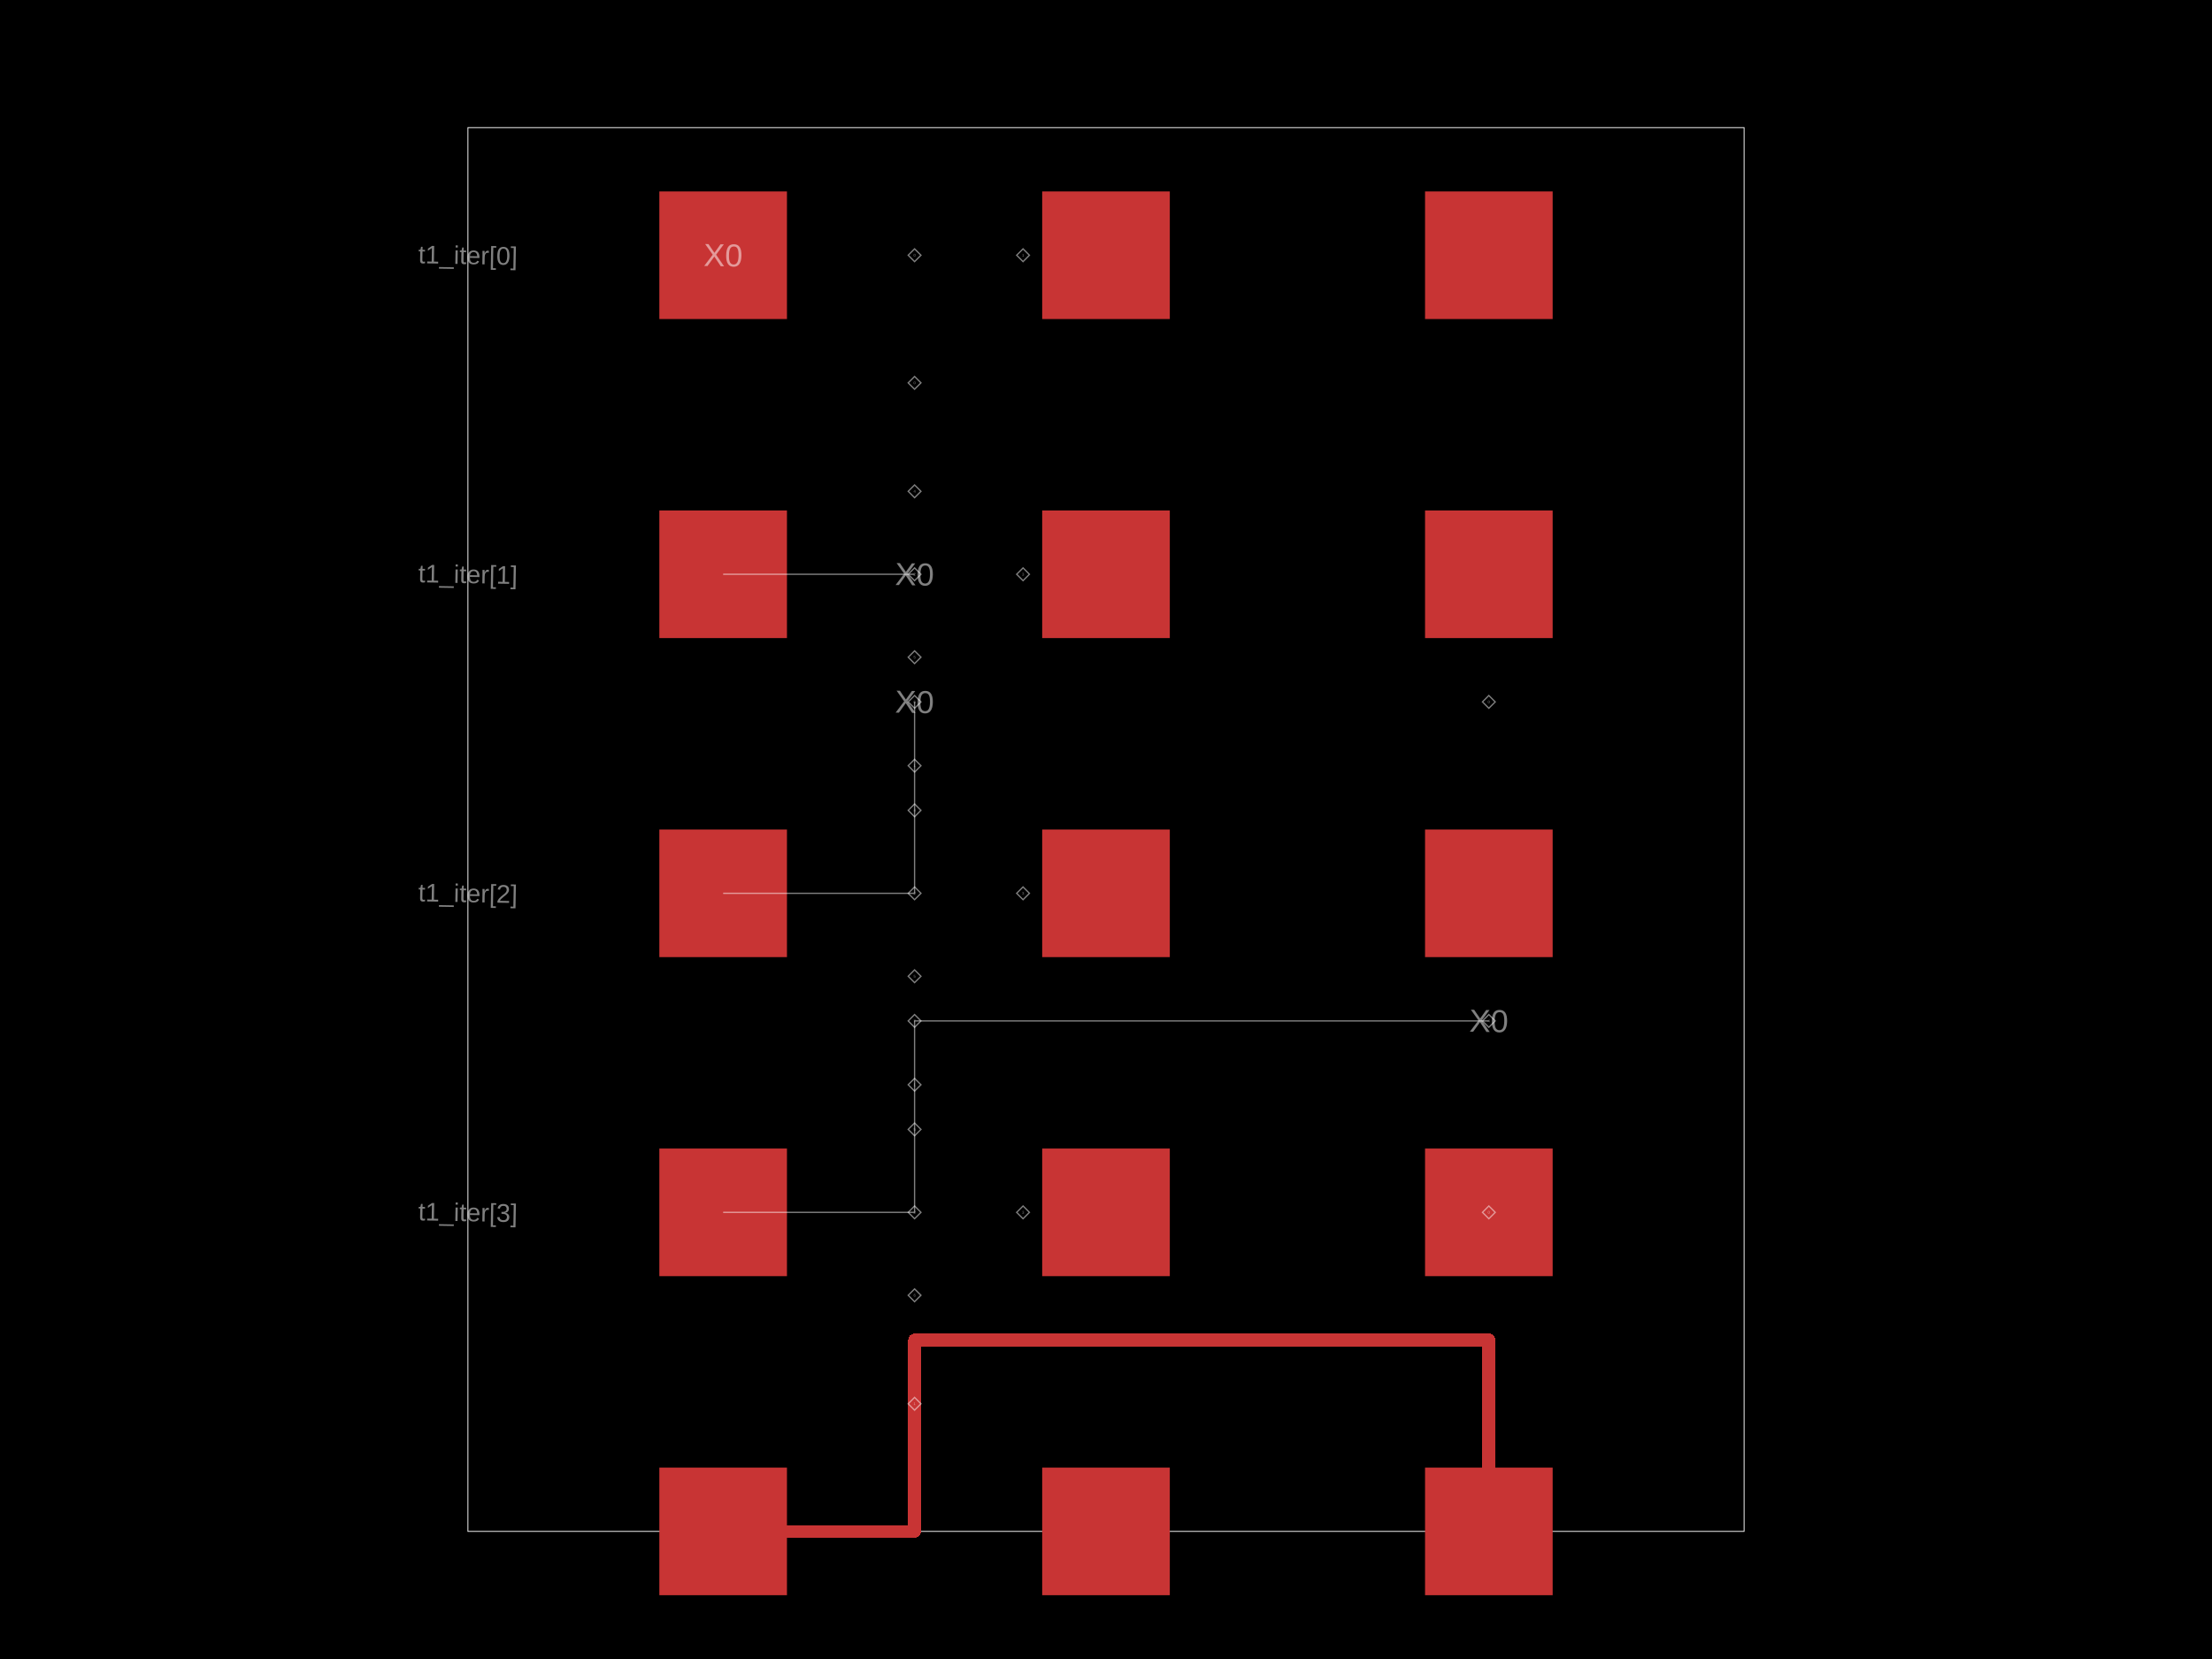
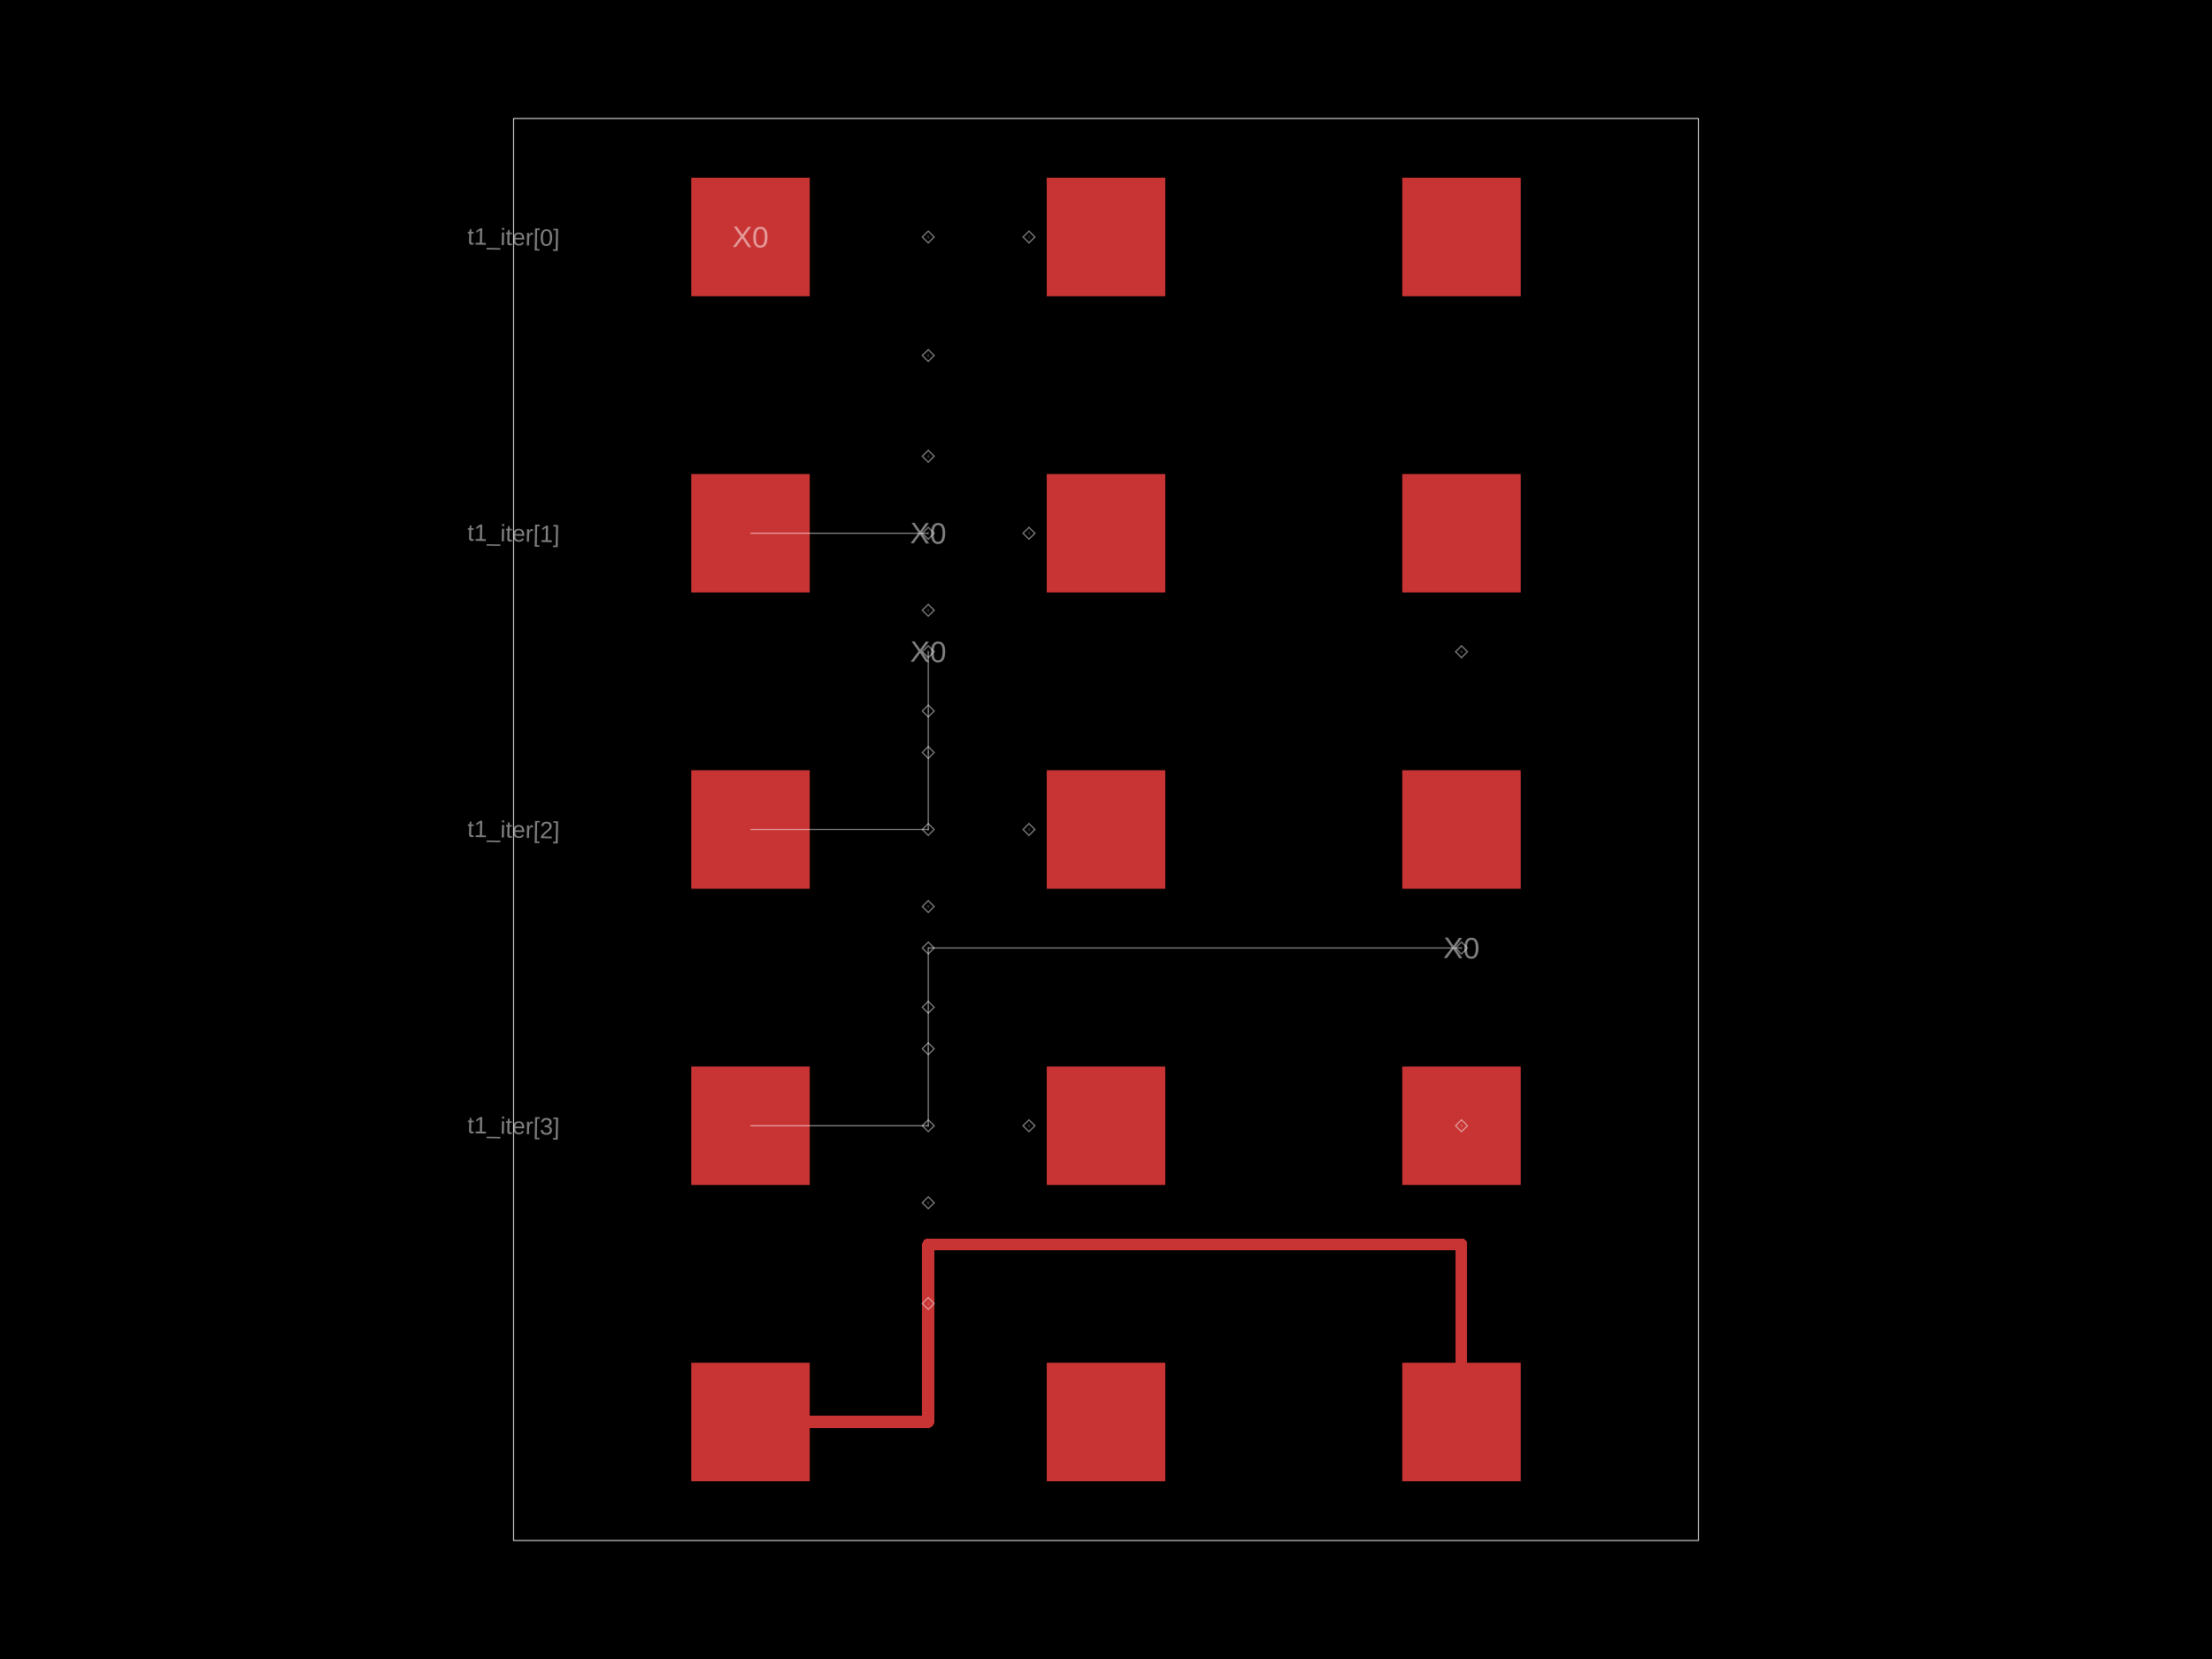
<svg xmlns="http://www.w3.org/2000/svg" width="800" height="600">
  <style>
              .pcb-board { fill: #000; }
              .pcb-trace { fill: none; }
              .pcb-hole-outer { fill: rgb(200, 52, 52); }
              .pcb-hole-inner { fill: rgb(255, 38, 226); }
              .pcb-pad { }
              .pcb-boundary { fill: none; stroke: #fff; stroke-width: 0.3; }
              .pcb-silkscreen { fill: none; }
              .pcb-silkscreen-top { stroke: #f2eda1; }
              .pcb-silkscreen-bottom { stroke: #f2eda1; }
              .pcb-silkscreen-text { fill: #f2eda1; }
            </style>
  <rect class="pcb-board" x="0" y="0" width="800" height="600" />
-   <rect class="pcb-boundary" x="169.231" y="46.154" width="461.538" height="507.692" />
-   <g transform="translate(261.5385, 92.30769) rotate(0) scale(1, -1)">
+   <rect class="pcb-boundary" x="185.714" y="42.857" width="428.571" height="514.286" />
+   <g transform="translate(271.4286, 85.71429) rotate(0) scale(1, -1)">
    <rect class="pcb-component" x="0" y="0" width="0" height="0" />
    <rect class="pcb-component-outline" x="0" y="0" width="0" height="0" />
  </g>
-   <g transform="translate(538.4615, 92.30769) rotate(0) scale(1, -1)">
+   <g transform="translate(528.5714, 85.71429) rotate(0) scale(1, -1)">
    <rect class="pcb-component" x="0" y="0" width="0" height="0" />
    <rect class="pcb-component-outline" x="0" y="0" width="0" height="0" />
  </g>
-   <g transform="translate(400, 92.30769) rotate(0) scale(1, -1)">
+   <g transform="translate(400, 85.71429) rotate(0) scale(1, -1)">
    <rect class="pcb-component" x="0" y="0" width="0" height="0" />
    <rect class="pcb-component-outline" x="0" y="0" width="0" height="0" />
  </g>
-   <g transform="translate(261.5385, 207.6923) rotate(0) scale(1, -1)">
+   <g transform="translate(271.4286, 192.8571) rotate(0) scale(1, -1)">
    <rect class="pcb-component" x="0" y="0" width="0" height="0" />
    <rect class="pcb-component-outline" x="0" y="0" width="0" height="0" />
  </g>
-   <g transform="translate(538.4615, 207.6923) rotate(0) scale(1, -1)">
+   <g transform="translate(528.5714, 192.8571) rotate(0) scale(1, -1)">
    <rect class="pcb-component" x="0" y="0" width="0" height="0" />
    <rect class="pcb-component-outline" x="0" y="0" width="0" height="0" />
  </g>
-   <g transform="translate(400, 207.6923) rotate(0) scale(1, -1)">
+   <g transform="translate(400, 192.8571) rotate(0) scale(1, -1)">
    <rect class="pcb-component" x="0" y="0" width="0" height="0" />
    <rect class="pcb-component-outline" x="0" y="0" width="0" height="0" />
  </g>
-   <g transform="translate(261.5385, 323.0769) rotate(0) scale(1, -1)">
+   <g transform="translate(271.4286, 300) rotate(0) scale(1, -1)">
    <rect class="pcb-component" x="0" y="0" width="0" height="0" />
    <rect class="pcb-component-outline" x="0" y="0" width="0" height="0" />
  </g>
-   <g transform="translate(538.4615, 323.0769) rotate(0) scale(1, -1)">
+   <g transform="translate(528.5714, 300) rotate(0) scale(1, -1)">
    <rect class="pcb-component" x="0" y="0" width="0" height="0" />
    <rect class="pcb-component-outline" x="0" y="0" width="0" height="0" />
  </g>
-   <g transform="translate(400, 323.0769) rotate(0) scale(1, -1)">
+   <g transform="translate(400, 300) rotate(0) scale(1, -1)">
    <rect class="pcb-component" x="0" y="0" width="0" height="0" />
    <rect class="pcb-component-outline" x="0" y="0" width="0" height="0" />
  </g>
-   <g transform="translate(261.5385, 438.4615) rotate(0) scale(1, -1)">
+   <g transform="translate(271.4286, 407.1429) rotate(0) scale(1, -1)">
    <rect class="pcb-component" x="0" y="0" width="0" height="0" />
    <rect class="pcb-component-outline" x="0" y="0" width="0" height="0" />
  </g>
-   <g transform="translate(538.4615, 438.4615) rotate(0) scale(1, -1)">
+   <g transform="translate(528.5714, 407.1429) rotate(0) scale(1, -1)">
    <rect class="pcb-component" x="0" y="0" width="0" height="0" />
    <rect class="pcb-component-outline" x="0" y="0" width="0" height="0" />
  </g>
-   <g transform="translate(400, 438.4615) rotate(0) scale(1, -1)">
+   <g transform="translate(400, 407.1429) rotate(0) scale(1, -1)">
    <rect class="pcb-component" x="0" y="0" width="0" height="0" />
    <rect class="pcb-component-outline" x="0" y="0" width="0" height="0" />
  </g>
-   <g transform="translate(261.5385, 553.8462) rotate(0) scale(1, -1)">
+   <g transform="translate(271.4286, 514.2857) rotate(0) scale(1, -1)">
    <rect class="pcb-component" x="0" y="0" width="0" height="0" />
    <rect class="pcb-component-outline" x="0" y="0" width="0" height="0" />
  </g>
-   <g transform="translate(538.4615, 553.8462) rotate(0) scale(1, -1)">
+   <g transform="translate(528.5714, 514.2857) rotate(0) scale(1, -1)">
    <rect class="pcb-component" x="0" y="0" width="0" height="0" />
    <rect class="pcb-component-outline" x="0" y="0" width="0" height="0" />
  </g>
-   <g transform="translate(400, 553.8462) rotate(0) scale(1, -1)">
+   <g transform="translate(400, 514.2857) rotate(0) scale(1, -1)">
    <rect class="pcb-component" x="0" y="0" width="0" height="0" />
    <rect class="pcb-component-outline" x="0" y="0" width="0" height="0" />
  </g>
-   <rect class="pcb-pad" fill="rgb(200, 52, 52)" x="238.462" y="69.231" width="46.154" height="46.154" />
-   <rect class="pcb-pad" fill="rgb(200, 52, 52)" x="515.385" y="69.231" width="46.154" height="46.154" />
-   <rect class="pcb-pad" fill="rgb(200, 52, 52)" x="376.923" y="69.231" width="46.154" height="46.154" />
-   <rect class="pcb-pad" fill="rgb(200, 52, 52)" x="238.462" y="184.615" width="46.154" height="46.154" />
-   <rect class="pcb-pad" fill="rgb(200, 52, 52)" x="515.385" y="184.615" width="46.154" height="46.154" />
-   <rect class="pcb-pad" fill="rgb(200, 52, 52)" x="376.923" y="184.615" width="46.154" height="46.154" />
-   <rect class="pcb-pad" fill="rgb(200, 52, 52)" x="238.462" y="300" width="46.154" height="46.154" />
-   <rect class="pcb-pad" fill="rgb(200, 52, 52)" x="515.385" y="300" width="46.154" height="46.154" />
-   <rect class="pcb-pad" fill="rgb(200, 52, 52)" x="376.923" y="300" width="46.154" height="46.154" />
-   <rect class="pcb-pad" fill="rgb(200, 52, 52)" x="238.462" y="415.385" width="46.154" height="46.154" />
-   <rect class="pcb-pad" fill="rgb(200, 52, 52)" x="515.385" y="415.385" width="46.154" height="46.154" />
-   <rect class="pcb-pad" fill="rgb(200, 52, 52)" x="376.923" y="415.385" width="46.154" height="46.154" />
-   <rect class="pcb-pad" fill="rgb(200, 52, 52)" x="238.462" y="530.769" width="46.154" height="46.154" />
-   <rect class="pcb-pad" fill="rgb(200, 52, 52)" x="515.385" y="530.769" width="46.154" height="46.154" />
-   <rect class="pcb-pad" fill="rgb(200, 52, 52)" x="376.923" y="530.769" width="46.154" height="46.154" />
-   <path class="pcb-trace" stroke="rgb(200, 52, 52)" d="M 261.538 553.846 L 330.769 553.846" stroke-width="4.615" stroke-linecap="round" stroke-linejoin="round" shape-rendering="crispEdges" />
-   <path class="pcb-trace" stroke="rgb(200, 52, 52)" d="M 330.769 553.846 L 330.769 484.615" stroke-width="4.615" stroke-linecap="round" stroke-linejoin="round" shape-rendering="crispEdges" />
-   <path class="pcb-trace" stroke="rgb(200, 52, 52)" d="M 330.769 484.615 L 538.462 484.615" stroke-width="4.615" stroke-linecap="round" stroke-linejoin="round" shape-rendering="crispEdges" />
-   <path class="pcb-trace" stroke="rgb(200, 52, 52)" d="M 538.462 484.615 L 538.462 553.846" stroke-width="4.615" stroke-linecap="round" stroke-linejoin="round" shape-rendering="crispEdges" />
-   <path class="pcb-fabrication-note-path" stroke="rgba(255,255,255,0.5)" fill="none" d="M 330.769 90 L 333.077 92.308 L 330.769 94.615 L 328.462 92.308 Z" stroke-width="0.462" data-pcb-component-id="" data-pcb-fabrication-note-path-id="note_path_-1.5_0" />
-   <path class="pcb-fabrication-note-path" stroke="rgba(255,255,255,0.5)" fill="none" d="M 370 90 L 372.308 92.308 L 370 94.615 L 367.692 92.308 Z" stroke-width="0.462" data-pcb-component-id="" data-pcb-fabrication-note-path-id="note_path_-0.6499999999999999_0" />
-   <path class="pcb-fabrication-note-path" stroke="rgba(255,255,255,0.5)" fill="none" d="M 330.769 136.154 L 333.077 138.462 L 330.769 140.769 L 328.462 138.462 Z" stroke-width="0.462" data-pcb-component-id="" data-pcb-fabrication-note-path-id="note_path_-1.5_1.5" />
-   <path class="pcb-fabrication-note-path" stroke="rgba(255,255,255,0.5)" fill="none" d="M 330.769 274.615 L 333.077 276.923 L 330.769 279.231 L 328.462 276.923 Z" stroke-width="0.462" data-pcb-component-id="" data-pcb-fabrication-note-path-id="note_path_-1.5_-1.5" />
-   <path class="pcb-fabrication-note-path" stroke="rgba(255,255,255,0.5)" fill="none" d="M 330.769 205.385 L 333.077 207.692 L 330.769 210 L 328.462 207.692 Z" stroke-width="0.462" data-pcb-component-id="" data-pcb-fabrication-note-path-id="note_path_-1.5_0" />
-   <path class="pcb-fabrication-note-path" stroke="rgba(255,255,255,0.5)" fill="none" d="M 370 205.385 L 372.308 207.692 L 370 210 L 367.692 207.692 Z" stroke-width="0.462" data-pcb-component-id="" data-pcb-fabrication-note-path-id="note_path_-0.6499999999999999_0" />
-   <path class="pcb-fabrication-note-path" stroke="rgba(255,255,255,0.5)" fill="none" d="M 330.769 175.385 L 333.077 177.692 L 330.769 180 L 328.462 177.692 Z" stroke-width="0.462" data-pcb-component-id="" data-pcb-fabrication-note-path-id="note_path_-1.5_0.65" />
-   <path class="pcb-fabrication-note-path" stroke="rgba(255,255,255,0.5)" fill="none" d="M 330.769 235.385 L 333.077 237.692 L 330.769 240 L 328.462 237.692 Z" stroke-width="0.462" data-pcb-component-id="" data-pcb-fabrication-note-path-id="note_path_-1.5_-0.65" />
-   <path class="pcb-fabrication-note-path" stroke="rgba(255,255,255,0.5)" fill="none" d="M 261.538 207.692 L 330.769 207.692" stroke-width="0.462" data-pcb-component-id="" data-pcb-fabrication-note-path-id="note_path_-1.5_0" />
-   <path class="pcb-fabrication-note-path" stroke="rgba(255,255,255,0.5)" fill="none" d="M 538.462 251.538 L 540.769 253.846 L 538.462 256.154 L 536.154 253.846 Z" stroke-width="0.462" data-pcb-component-id="" data-pcb-fabrication-note-path-id="note_path_3_1.5" />
-   <path class="pcb-fabrication-note-path" stroke="rgba(255,255,255,0.5)" fill="none" d="M 330.769 390 L 333.077 392.308 L 330.769 394.615 L 328.462 392.308 Z" stroke-width="0.462" data-pcb-component-id="" data-pcb-fabrication-note-path-id="note_path_-1.5_-1.5" />
-   <path class="pcb-fabrication-note-path" stroke="rgba(255,255,255,0.5)" fill="none" d="M 330.769 320.769 L 333.077 323.077 L 330.769 325.385 L 328.462 323.077 Z" stroke-width="0.462" data-pcb-component-id="" data-pcb-fabrication-note-path-id="note_path_-1.5_0" />
-   <path class="pcb-fabrication-note-path" stroke="rgba(255,255,255,0.5)" fill="none" d="M 370 320.769 L 372.308 323.077 L 370 325.385 L 367.692 323.077 Z" stroke-width="0.462" data-pcb-component-id="" data-pcb-fabrication-note-path-id="note_path_-0.6499999999999999_0" />
-   <path class="pcb-fabrication-note-path" stroke="rgba(255,255,255,0.5)" fill="none" d="M 330.769 290.769 L 333.077 293.077 L 330.769 295.385 L 328.462 293.077 Z" stroke-width="0.462" data-pcb-component-id="" data-pcb-fabrication-note-path-id="note_path_-1.5_0.65" />
-   <path class="pcb-fabrication-note-path" stroke="rgba(255,255,255,0.5)" fill="none" d="M 330.769 350.769 L 333.077 353.077 L 330.769 355.385 L 328.462 353.077 Z" stroke-width="0.462" data-pcb-component-id="" data-pcb-fabrication-note-path-id="note_path_-1.5_-0.65" />
-   <path class="pcb-fabrication-note-path" stroke="rgba(255,255,255,0.5)" fill="none" d="M 330.769 251.538 L 333.077 253.846 L 330.769 256.154 L 328.462 253.846 Z" stroke-width="0.462" data-pcb-component-id="" data-pcb-fabrication-note-path-id="note_path_-1.5_1.5" />
-   <path class="pcb-fabrication-note-path" stroke="rgba(255,255,255,0.5)" fill="none" d="M 261.538 323.077 L 330.769 323.077 L 330.769 253.846" stroke-width="0.462" data-pcb-component-id="" data-pcb-fabrication-note-path-id="note_path_-1.5_1.5" />
-   <path class="pcb-fabrication-note-path" stroke="rgba(255,255,255,0.5)" fill="none" d="M 538.462 436.154 L 540.769 438.462 L 538.462 440.769 L 536.154 438.462 Z" stroke-width="0.462" data-pcb-component-id="" data-pcb-fabrication-note-path-id="note_path_3_0" />
-   <path class="pcb-fabrication-note-path" stroke="rgba(255,255,255,0.5)" fill="none" d="M 330.769 505.385 L 333.077 507.692 L 330.769 510 L 328.462 507.692 Z" stroke-width="0.462" data-pcb-component-id="" data-pcb-fabrication-note-path-id="note_path_-1.5_-1.5" />
-   <path class="pcb-fabrication-note-path" stroke="rgba(255,255,255,0.5)" fill="none" d="M 330.769 436.154 L 333.077 438.462 L 330.769 440.769 L 328.462 438.462 Z" stroke-width="0.462" data-pcb-component-id="" data-pcb-fabrication-note-path-id="note_path_-1.5_0" />
-   <path class="pcb-fabrication-note-path" stroke="rgba(255,255,255,0.5)" fill="none" d="M 370 436.154 L 372.308 438.462 L 370 440.769 L 367.692 438.462 Z" stroke-width="0.462" data-pcb-component-id="" data-pcb-fabrication-note-path-id="note_path_-0.6499999999999999_0" />
-   <path class="pcb-fabrication-note-path" stroke="rgba(255,255,255,0.5)" fill="none" d="M 538.462 366.923 L 540.769 369.231 L 538.462 371.538 L 536.154 369.231 Z" stroke-width="0.462" data-pcb-component-id="" data-pcb-fabrication-note-path-id="note_path_3_1.5" />
-   <path class="pcb-fabrication-note-path" stroke="rgba(255,255,255,0.5)" fill="none" d="M 330.769 406.154 L 333.077 408.462 L 330.769 410.769 L 328.462 408.462 Z" stroke-width="0.462" data-pcb-component-id="" data-pcb-fabrication-note-path-id="note_path_-1.5_0.65" />
-   <path class="pcb-fabrication-note-path" stroke="rgba(255,255,255,0.5)" fill="none" d="M 330.769 466.154 L 333.077 468.462 L 330.769 470.769 L 328.462 468.462 Z" stroke-width="0.462" data-pcb-component-id="" data-pcb-fabrication-note-path-id="note_path_-1.5_-0.65" />
-   <path class="pcb-fabrication-note-path" stroke="rgba(255,255,255,0.5)" fill="none" d="M 330.769 366.923 L 333.077 369.231 L 330.769 371.538 L 328.462 369.231 Z" stroke-width="0.462" data-pcb-component-id="" data-pcb-fabrication-note-path-id="note_path_-1.5_1.5" />
-   <path class="pcb-fabrication-note-path" stroke="rgba(255,255,255,0.5)" fill="none" d="M 261.538 438.462 L 330.769 438.462 L 330.769 369.231 L 538.462 369.231" stroke-width="0.462" data-pcb-component-id="" data-pcb-fabrication-note-path-id="note_path_3_1.5" />
-   <text x="0" y="0" font-family="Arial, sans-serif" font-size="11.538" text-anchor="middle" dominant-baseline="central" transform="matrix(0.9998477,0.01745241,-0.01745241,0.9998477,261.5385,92.30769)" class="pcb-fabrication-note-text" fill="rgba(255,255,255,0.5)">X0</text>
-   <text x="0" y="0" font-family="Arial, sans-serif" font-size="1.385" text-anchor="middle" dominant-baseline="central" transform="matrix(0.9998477,0.01745241,-0.01745241,0.9998477,330.7692,92.30769)" class="pcb-fabrication-note-text" fill="rgba(255,255,255,0.5)">0</text>
-   <text x="0" y="0" font-family="Arial, sans-serif" font-size="1.385" text-anchor="middle" dominant-baseline="central" transform="matrix(0.9998477,0.01745241,-0.01745241,0.9998477,370,92.30769)" class="pcb-fabrication-note-text" fill="rgba(255,255,255,0.5)">1</text>
-   <text x="0" y="0" font-family="Arial, sans-serif" font-size="9.231" text-anchor="middle" dominant-baseline="central" transform="matrix(0.9998477,0.01745241,-0.01745241,0.9998477,169.2308,92.30769)" class="pcb-fabrication-note-text" fill="rgba(255,255,255,0.5)">t1_iter[0]</text>
-   <text x="0" y="0" font-family="Arial, sans-serif" font-size="11.538" text-anchor="middle" dominant-baseline="central" transform="matrix(0.9998477,0.01745241,-0.01745241,0.9998477,330.7692,207.6923)" class="pcb-fabrication-note-text" fill="rgba(255,255,255,0.5)">X0</text>
-   <text x="0" y="0" font-family="Arial, sans-serif" font-size="1.385" text-anchor="middle" dominant-baseline="central" transform="matrix(0.9998477,0.01745241,-0.01745241,0.9998477,330.7692,138.4615)" class="pcb-fabrication-note-text" fill="rgba(255,255,255,0.5)">0</text>
-   <text x="0" y="0" font-family="Arial, sans-serif" font-size="1.385" text-anchor="middle" dominant-baseline="central" transform="matrix(0.9998477,0.01745241,-0.01745241,0.9998477,330.7692,276.9231)" class="pcb-fabrication-note-text" fill="rgba(255,255,255,0.5)">1</text>
-   <text x="0" y="0" font-family="Arial, sans-serif" font-size="1.385" text-anchor="middle" dominant-baseline="central" transform="matrix(0.9998477,0.01745241,-0.01745241,0.9998477,330.7692,207.6923)" class="pcb-fabrication-note-text" fill="rgba(255,255,255,0.5)">2</text>
-   <text x="0" y="0" font-family="Arial, sans-serif" font-size="1.385" text-anchor="middle" dominant-baseline="central" transform="matrix(0.9998477,0.01745241,-0.01745241,0.9998477,370,207.6923)" class="pcb-fabrication-note-text" fill="rgba(255,255,255,0.5)">3</text>
-   <text x="0" y="0" font-family="Arial, sans-serif" font-size="1.385" text-anchor="middle" dominant-baseline="central" transform="matrix(0.9998477,0.01745241,-0.01745241,0.9998477,330.7692,177.6923)" class="pcb-fabrication-note-text" fill="rgba(255,255,255,0.5)">4</text>
-   <text x="0" y="0" font-family="Arial, sans-serif" font-size="1.385" text-anchor="middle" dominant-baseline="central" transform="matrix(0.9998477,0.01745241,-0.01745241,0.9998477,330.7692,237.6923)" class="pcb-fabrication-note-text" fill="rgba(255,255,255,0.5)">5</text>
-   <text x="0" y="0" font-family="Arial, sans-serif" font-size="9.231" text-anchor="middle" dominant-baseline="central" transform="matrix(0.9998477,0.01745241,-0.01745241,0.9998477,169.2308,207.6923)" class="pcb-fabrication-note-text" fill="rgba(255,255,255,0.5)">t1_iter[1]</text>
-   <text x="0" y="0" font-family="Arial, sans-serif" font-size="11.538" text-anchor="middle" dominant-baseline="central" transform="matrix(0.9998477,0.01745241,-0.01745241,0.9998477,330.7692,253.8462)" class="pcb-fabrication-note-text" fill="rgba(255,255,255,0.5)">X0</text>
-   <text x="0" y="0" font-family="Arial, sans-serif" font-size="1.385" text-anchor="middle" dominant-baseline="central" transform="matrix(0.9998477,0.01745241,-0.01745241,0.9998477,538.4615,253.8462)" class="pcb-fabrication-note-text" fill="rgba(255,255,255,0.5)">0</text>
-   <text x="0" y="0" font-family="Arial, sans-serif" font-size="1.385" text-anchor="middle" dominant-baseline="central" transform="matrix(0.9998477,0.01745241,-0.01745241,0.9998477,330.7692,392.3077)" class="pcb-fabrication-note-text" fill="rgba(255,255,255,0.5)">1</text>
-   <text x="0" y="0" font-family="Arial, sans-serif" font-size="1.385" text-anchor="middle" dominant-baseline="central" transform="matrix(0.9998477,0.01745241,-0.01745241,0.9998477,330.7692,323.0769)" class="pcb-fabrication-note-text" fill="rgba(255,255,255,0.5)">2</text>
-   <text x="0" y="0" font-family="Arial, sans-serif" font-size="1.385" text-anchor="middle" dominant-baseline="central" transform="matrix(0.9998477,0.01745241,-0.01745241,0.9998477,370,323.0769)" class="pcb-fabrication-note-text" fill="rgba(255,255,255,0.5)">3</text>
-   <text x="0" y="0" font-family="Arial, sans-serif" font-size="1.385" text-anchor="middle" dominant-baseline="central" transform="matrix(0.9998477,0.01745241,-0.01745241,0.9998477,330.7692,293.0769)" class="pcb-fabrication-note-text" fill="rgba(255,255,255,0.5)">4</text>
-   <text x="0" y="0" font-family="Arial, sans-serif" font-size="1.385" text-anchor="middle" dominant-baseline="central" transform="matrix(0.9998477,0.01745241,-0.01745241,0.9998477,330.7692,353.0769)" class="pcb-fabrication-note-text" fill="rgba(255,255,255,0.5)">5</text>
-   <text x="0" y="0" font-family="Arial, sans-serif" font-size="1.385" text-anchor="middle" dominant-baseline="central" transform="matrix(0.9998477,0.01745241,-0.01745241,0.9998477,330.7692,253.8462)" class="pcb-fabrication-note-text" fill="rgba(255,255,255,0.5)">6</text>
-   <text x="0" y="0" font-family="Arial, sans-serif" font-size="9.231" text-anchor="middle" dominant-baseline="central" transform="matrix(0.9998477,0.01745241,-0.01745241,0.9998477,169.2308,323.0769)" class="pcb-fabrication-note-text" fill="rgba(255,255,255,0.5)">t1_iter[2]</text>
-   <text x="0" y="0" font-family="Arial, sans-serif" font-size="11.538" text-anchor="middle" dominant-baseline="central" transform="matrix(0.9998477,0.01745241,-0.01745241,0.9998477,538.4615,369.2308)" class="pcb-fabrication-note-text" fill="rgba(255,255,255,0.5)">X0</text>
-   <text x="0" y="0" font-family="Arial, sans-serif" font-size="1.385" text-anchor="middle" dominant-baseline="central" transform="matrix(0.9998477,0.01745241,-0.01745241,0.9998477,538.4615,438.4615)" class="pcb-fabrication-note-text" fill="rgba(255,255,255,0.5)">0</text>
-   <text x="0" y="0" font-family="Arial, sans-serif" font-size="1.385" text-anchor="middle" dominant-baseline="central" transform="matrix(0.9998477,0.01745241,-0.01745241,0.9998477,330.7692,507.6923)" class="pcb-fabrication-note-text" fill="rgba(255,255,255,0.5)">1</text>
-   <text x="0" y="0" font-family="Arial, sans-serif" font-size="1.385" text-anchor="middle" dominant-baseline="central" transform="matrix(0.9998477,0.01745241,-0.01745241,0.9998477,330.7692,438.4615)" class="pcb-fabrication-note-text" fill="rgba(255,255,255,0.5)">2</text>
-   <text x="0" y="0" font-family="Arial, sans-serif" font-size="1.385" text-anchor="middle" dominant-baseline="central" transform="matrix(0.9998477,0.01745241,-0.01745241,0.9998477,370,438.4615)" class="pcb-fabrication-note-text" fill="rgba(255,255,255,0.5)">3</text>
-   <text x="0" y="0" font-family="Arial, sans-serif" font-size="1.385" text-anchor="middle" dominant-baseline="central" transform="matrix(0.9998477,0.01745241,-0.01745241,0.9998477,538.4615,369.2308)" class="pcb-fabrication-note-text" fill="rgba(255,255,255,0.5)">4</text>
-   <text x="0" y="0" font-family="Arial, sans-serif" font-size="1.385" text-anchor="middle" dominant-baseline="central" transform="matrix(0.9998477,0.01745241,-0.01745241,0.9998477,330.7692,408.4615)" class="pcb-fabrication-note-text" fill="rgba(255,255,255,0.5)">5</text>
-   <text x="0" y="0" font-family="Arial, sans-serif" font-size="1.385" text-anchor="middle" dominant-baseline="central" transform="matrix(0.9998477,0.01745241,-0.01745241,0.9998477,330.7692,468.4615)" class="pcb-fabrication-note-text" fill="rgba(255,255,255,0.5)">6</text>
-   <text x="0" y="0" font-family="Arial, sans-serif" font-size="1.385" text-anchor="middle" dominant-baseline="central" transform="matrix(0.9998477,0.01745241,-0.01745241,0.9998477,330.7692,369.2308)" class="pcb-fabrication-note-text" fill="rgba(255,255,255,0.5)">7</text>
-   <text x="0" y="0" font-family="Arial, sans-serif" font-size="9.231" text-anchor="middle" dominant-baseline="central" transform="matrix(0.9998477,0.01745241,-0.01745241,0.9998477,169.2308,438.4615)" class="pcb-fabrication-note-text" fill="rgba(255,255,255,0.5)">t1_iter[3]</text>
+   <rect class="pcb-pad" fill="rgb(200, 52, 52)" x="250" y="64.286" width="42.857" height="42.857" />
+   <rect class="pcb-pad" fill="rgb(200, 52, 52)" x="507.143" y="64.286" width="42.857" height="42.857" />
+   <rect class="pcb-pad" fill="rgb(200, 52, 52)" x="378.571" y="64.286" width="42.857" height="42.857" />
+   <rect class="pcb-pad" fill="rgb(200, 52, 52)" x="250" y="171.429" width="42.857" height="42.857" />
+   <rect class="pcb-pad" fill="rgb(200, 52, 52)" x="507.143" y="171.429" width="42.857" height="42.857" />
+   <rect class="pcb-pad" fill="rgb(200, 52, 52)" x="378.571" y="171.429" width="42.857" height="42.857" />
+   <rect class="pcb-pad" fill="rgb(200, 52, 52)" x="250" y="278.571" width="42.857" height="42.857" />
+   <rect class="pcb-pad" fill="rgb(200, 52, 52)" x="507.143" y="278.571" width="42.857" height="42.857" />
+   <rect class="pcb-pad" fill="rgb(200, 52, 52)" x="378.571" y="278.571" width="42.857" height="42.857" />
+   <rect class="pcb-pad" fill="rgb(200, 52, 52)" x="250" y="385.714" width="42.857" height="42.857" />
+   <rect class="pcb-pad" fill="rgb(200, 52, 52)" x="507.143" y="385.714" width="42.857" height="42.857" />
+   <rect class="pcb-pad" fill="rgb(200, 52, 52)" x="378.571" y="385.714" width="42.857" height="42.857" />
+   <rect class="pcb-pad" fill="rgb(200, 52, 52)" x="250" y="492.857" width="42.857" height="42.857" />
+   <rect class="pcb-pad" fill="rgb(200, 52, 52)" x="507.143" y="492.857" width="42.857" height="42.857" />
+   <rect class="pcb-pad" fill="rgb(200, 52, 52)" x="378.571" y="492.857" width="42.857" height="42.857" />
+   <path class="pcb-trace" stroke="rgb(200, 52, 52)" d="M 271.429 514.286 L 335.714 514.286" stroke-width="4.286" stroke-linecap="round" stroke-linejoin="round" shape-rendering="crispEdges" />
+   <path class="pcb-trace" stroke="rgb(200, 52, 52)" d="M 335.714 514.286 L 335.714 450" stroke-width="4.286" stroke-linecap="round" stroke-linejoin="round" shape-rendering="crispEdges" />
+   <path class="pcb-trace" stroke="rgb(200, 52, 52)" d="M 335.714 450 L 528.571 450" stroke-width="4.286" stroke-linecap="round" stroke-linejoin="round" shape-rendering="crispEdges" />
+   <path class="pcb-trace" stroke="rgb(200, 52, 52)" d="M 528.571 450 L 528.571 514.286" stroke-width="4.286" stroke-linecap="round" stroke-linejoin="round" shape-rendering="crispEdges" />
+   <path class="pcb-fabrication-note-path" stroke="rgba(255,255,255,0.5)" fill="none" d="M 335.714 83.571 L 337.857 85.714 L 335.714 87.857 L 333.571 85.714 Z" stroke-width="0.429" data-pcb-component-id="" data-pcb-fabrication-note-path-id="note_path_-1.5_0" />
+   <path class="pcb-fabrication-note-path" stroke="rgba(255,255,255,0.5)" fill="none" d="M 372.143 83.571 L 374.286 85.714 L 372.143 87.857 L 370 85.714 Z" stroke-width="0.429" data-pcb-component-id="" data-pcb-fabrication-note-path-id="note_path_-0.6499999999999999_0" />
+   <path class="pcb-fabrication-note-path" stroke="rgba(255,255,255,0.5)" fill="none" d="M 335.714 126.429 L 337.857 128.571 L 335.714 130.714 L 333.571 128.571 Z" stroke-width="0.429" data-pcb-component-id="" data-pcb-fabrication-note-path-id="note_path_-1.5_1.5" />
+   <path class="pcb-fabrication-note-path" stroke="rgba(255,255,255,0.5)" fill="none" d="M 335.714 255 L 337.857 257.143 L 335.714 259.286 L 333.571 257.143 Z" stroke-width="0.429" data-pcb-component-id="" data-pcb-fabrication-note-path-id="note_path_-1.5_-1.5" />
+   <path class="pcb-fabrication-note-path" stroke="rgba(255,255,255,0.5)" fill="none" d="M 335.714 190.714 L 337.857 192.857 L 335.714 195 L 333.571 192.857 Z" stroke-width="0.429" data-pcb-component-id="" data-pcb-fabrication-note-path-id="note_path_-1.5_0" />
+   <path class="pcb-fabrication-note-path" stroke="rgba(255,255,255,0.5)" fill="none" d="M 372.143 190.714 L 374.286 192.857 L 372.143 195 L 370 192.857 Z" stroke-width="0.429" data-pcb-component-id="" data-pcb-fabrication-note-path-id="note_path_-0.6499999999999999_0" />
+   <path class="pcb-fabrication-note-path" stroke="rgba(255,255,255,0.5)" fill="none" d="M 335.714 162.857 L 337.857 165 L 335.714 167.143 L 333.571 165 Z" stroke-width="0.429" data-pcb-component-id="" data-pcb-fabrication-note-path-id="note_path_-1.5_0.65" />
+   <path class="pcb-fabrication-note-path" stroke="rgba(255,255,255,0.5)" fill="none" d="M 335.714 218.571 L 337.857 220.714 L 335.714 222.857 L 333.571 220.714 Z" stroke-width="0.429" data-pcb-component-id="" data-pcb-fabrication-note-path-id="note_path_-1.5_-0.65" />
+   <path class="pcb-fabrication-note-path" stroke="rgba(255,255,255,0.5)" fill="none" d="M 271.429 192.857 L 335.714 192.857" stroke-width="0.429" data-pcb-component-id="" data-pcb-fabrication-note-path-id="note_path_-1.5_0" />
+   <path class="pcb-fabrication-note-path" stroke="rgba(255,255,255,0.5)" fill="none" d="M 528.571 233.571 L 530.714 235.714 L 528.571 237.857 L 526.429 235.714 Z" stroke-width="0.429" data-pcb-component-id="" data-pcb-fabrication-note-path-id="note_path_3_1.5" />
+   <path class="pcb-fabrication-note-path" stroke="rgba(255,255,255,0.5)" fill="none" d="M 335.714 362.143 L 337.857 364.286 L 335.714 366.429 L 333.571 364.286 Z" stroke-width="0.429" data-pcb-component-id="" data-pcb-fabrication-note-path-id="note_path_-1.5_-1.5" />
+   <path class="pcb-fabrication-note-path" stroke="rgba(255,255,255,0.5)" fill="none" d="M 335.714 297.857 L 337.857 300 L 335.714 302.143 L 333.571 300 Z" stroke-width="0.429" data-pcb-component-id="" data-pcb-fabrication-note-path-id="note_path_-1.5_0" />
+   <path class="pcb-fabrication-note-path" stroke="rgba(255,255,255,0.5)" fill="none" d="M 372.143 297.857 L 374.286 300 L 372.143 302.143 L 370 300 Z" stroke-width="0.429" data-pcb-component-id="" data-pcb-fabrication-note-path-id="note_path_-0.6499999999999999_0" />
+   <path class="pcb-fabrication-note-path" stroke="rgba(255,255,255,0.5)" fill="none" d="M 335.714 270 L 337.857 272.143 L 335.714 274.286 L 333.571 272.143 Z" stroke-width="0.429" data-pcb-component-id="" data-pcb-fabrication-note-path-id="note_path_-1.5_0.65" />
+   <path class="pcb-fabrication-note-path" stroke="rgba(255,255,255,0.5)" fill="none" d="M 335.714 325.714 L 337.857 327.857 L 335.714 330 L 333.571 327.857 Z" stroke-width="0.429" data-pcb-component-id="" data-pcb-fabrication-note-path-id="note_path_-1.5_-0.65" />
+   <path class="pcb-fabrication-note-path" stroke="rgba(255,255,255,0.5)" fill="none" d="M 335.714 233.571 L 337.857 235.714 L 335.714 237.857 L 333.571 235.714 Z" stroke-width="0.429" data-pcb-component-id="" data-pcb-fabrication-note-path-id="note_path_-1.5_1.5" />
+   <path class="pcb-fabrication-note-path" stroke="rgba(255,255,255,0.5)" fill="none" d="M 271.429 300 L 335.714 300 L 335.714 235.714" stroke-width="0.429" data-pcb-component-id="" data-pcb-fabrication-note-path-id="note_path_-1.5_1.5" />
+   <path class="pcb-fabrication-note-path" stroke="rgba(255,255,255,0.5)" fill="none" d="M 528.571 405 L 530.714 407.143 L 528.571 409.286 L 526.429 407.143 Z" stroke-width="0.429" data-pcb-component-id="" data-pcb-fabrication-note-path-id="note_path_3_0" />
+   <path class="pcb-fabrication-note-path" stroke="rgba(255,255,255,0.5)" fill="none" d="M 335.714 469.286 L 337.857 471.429 L 335.714 473.571 L 333.571 471.429 Z" stroke-width="0.429" data-pcb-component-id="" data-pcb-fabrication-note-path-id="note_path_-1.5_-1.5" />
+   <path class="pcb-fabrication-note-path" stroke="rgba(255,255,255,0.5)" fill="none" d="M 335.714 405 L 337.857 407.143 L 335.714 409.286 L 333.571 407.143 Z" stroke-width="0.429" data-pcb-component-id="" data-pcb-fabrication-note-path-id="note_path_-1.5_0" />
+   <path class="pcb-fabrication-note-path" stroke="rgba(255,255,255,0.5)" fill="none" d="M 372.143 405 L 374.286 407.143 L 372.143 409.286 L 370 407.143 Z" stroke-width="0.429" data-pcb-component-id="" data-pcb-fabrication-note-path-id="note_path_-0.6499999999999999_0" />
+   <path class="pcb-fabrication-note-path" stroke="rgba(255,255,255,0.5)" fill="none" d="M 528.571 340.714 L 530.714 342.857 L 528.571 345 L 526.429 342.857 Z" stroke-width="0.429" data-pcb-component-id="" data-pcb-fabrication-note-path-id="note_path_3_1.5" />
+   <path class="pcb-fabrication-note-path" stroke="rgba(255,255,255,0.5)" fill="none" d="M 335.714 377.143 L 337.857 379.286 L 335.714 381.429 L 333.571 379.286 Z" stroke-width="0.429" data-pcb-component-id="" data-pcb-fabrication-note-path-id="note_path_-1.5_0.65" />
+   <path class="pcb-fabrication-note-path" stroke="rgba(255,255,255,0.5)" fill="none" d="M 335.714 432.857 L 337.857 435 L 335.714 437.143 L 333.571 435 Z" stroke-width="0.429" data-pcb-component-id="" data-pcb-fabrication-note-path-id="note_path_-1.5_-0.65" />
+   <path class="pcb-fabrication-note-path" stroke="rgba(255,255,255,0.5)" fill="none" d="M 335.714 340.714 L 337.857 342.857 L 335.714 345 L 333.571 342.857 Z" stroke-width="0.429" data-pcb-component-id="" data-pcb-fabrication-note-path-id="note_path_-1.5_1.5" />
+   <path class="pcb-fabrication-note-path" stroke="rgba(255,255,255,0.5)" fill="none" d="M 271.429 407.143 L 335.714 407.143 L 335.714 342.857 L 528.571 342.857" stroke-width="0.429" data-pcb-component-id="" data-pcb-fabrication-note-path-id="note_path_3_1.5" />
+   <text x="0" y="0" font-family="Arial, sans-serif" font-size="10.714" text-anchor="middle" dominant-baseline="central" transform="matrix(0.9998477,0.01745241,-0.01745241,0.9998477,271.4286,85.71429)" class="pcb-fabrication-note-text" fill="rgba(255,255,255,0.5)">X0</text>
+   <text x="0" y="0" font-family="Arial, sans-serif" font-size="1.286" text-anchor="middle" dominant-baseline="central" transform="matrix(0.9998477,0.01745241,-0.01745241,0.9998477,335.7143,85.71429)" class="pcb-fabrication-note-text" fill="rgba(255,255,255,0.5)">0</text>
+   <text x="0" y="0" font-family="Arial, sans-serif" font-size="1.286" text-anchor="middle" dominant-baseline="central" transform="matrix(0.9998477,0.01745241,-0.01745241,0.9998477,372.1429,85.71429)" class="pcb-fabrication-note-text" fill="rgba(255,255,255,0.5)">1</text>
+   <text x="0" y="0" font-family="Arial, sans-serif" font-size="8.571" text-anchor="middle" dominant-baseline="central" transform="matrix(0.9998477,0.01745241,-0.01745241,0.9998477,185.7143,85.71429)" class="pcb-fabrication-note-text" fill="rgba(255,255,255,0.5)">t1_iter[0]</text>
+   <text x="0" y="0" font-family="Arial, sans-serif" font-size="10.714" text-anchor="middle" dominant-baseline="central" transform="matrix(0.9998477,0.01745241,-0.01745241,0.9998477,335.7143,192.8571)" class="pcb-fabrication-note-text" fill="rgba(255,255,255,0.5)">X0</text>
+   <text x="0" y="0" font-family="Arial, sans-serif" font-size="1.286" text-anchor="middle" dominant-baseline="central" transform="matrix(0.9998477,0.01745241,-0.01745241,0.9998477,335.7143,128.5714)" class="pcb-fabrication-note-text" fill="rgba(255,255,255,0.5)">0</text>
+   <text x="0" y="0" font-family="Arial, sans-serif" font-size="1.286" text-anchor="middle" dominant-baseline="central" transform="matrix(0.9998477,0.01745241,-0.01745241,0.9998477,335.7143,257.1429)" class="pcb-fabrication-note-text" fill="rgba(255,255,255,0.5)">1</text>
+   <text x="0" y="0" font-family="Arial, sans-serif" font-size="1.286" text-anchor="middle" dominant-baseline="central" transform="matrix(0.9998477,0.01745241,-0.01745241,0.9998477,335.7143,192.8571)" class="pcb-fabrication-note-text" fill="rgba(255,255,255,0.5)">2</text>
+   <text x="0" y="0" font-family="Arial, sans-serif" font-size="1.286" text-anchor="middle" dominant-baseline="central" transform="matrix(0.9998477,0.01745241,-0.01745241,0.9998477,372.1429,192.8571)" class="pcb-fabrication-note-text" fill="rgba(255,255,255,0.5)">3</text>
+   <text x="0" y="0" font-family="Arial, sans-serif" font-size="1.286" text-anchor="middle" dominant-baseline="central" transform="matrix(0.9998477,0.01745241,-0.01745241,0.9998477,335.7143,165)" class="pcb-fabrication-note-text" fill="rgba(255,255,255,0.5)">4</text>
+   <text x="0" y="0" font-family="Arial, sans-serif" font-size="1.286" text-anchor="middle" dominant-baseline="central" transform="matrix(0.9998477,0.01745241,-0.01745241,0.9998477,335.7143,220.7143)" class="pcb-fabrication-note-text" fill="rgba(255,255,255,0.5)">5</text>
+   <text x="0" y="0" font-family="Arial, sans-serif" font-size="8.571" text-anchor="middle" dominant-baseline="central" transform="matrix(0.9998477,0.01745241,-0.01745241,0.9998477,185.7143,192.8571)" class="pcb-fabrication-note-text" fill="rgba(255,255,255,0.5)">t1_iter[1]</text>
+   <text x="0" y="0" font-family="Arial, sans-serif" font-size="10.714" text-anchor="middle" dominant-baseline="central" transform="matrix(0.9998477,0.01745241,-0.01745241,0.9998477,335.7143,235.7143)" class="pcb-fabrication-note-text" fill="rgba(255,255,255,0.5)">X0</text>
+   <text x="0" y="0" font-family="Arial, sans-serif" font-size="1.286" text-anchor="middle" dominant-baseline="central" transform="matrix(0.9998477,0.01745241,-0.01745241,0.9998477,528.5714,235.7143)" class="pcb-fabrication-note-text" fill="rgba(255,255,255,0.5)">0</text>
+   <text x="0" y="0" font-family="Arial, sans-serif" font-size="1.286" text-anchor="middle" dominant-baseline="central" transform="matrix(0.9998477,0.01745241,-0.01745241,0.9998477,335.7143,364.2857)" class="pcb-fabrication-note-text" fill="rgba(255,255,255,0.5)">1</text>
+   <text x="0" y="0" font-family="Arial, sans-serif" font-size="1.286" text-anchor="middle" dominant-baseline="central" transform="matrix(0.9998477,0.01745241,-0.01745241,0.9998477,335.7143,300)" class="pcb-fabrication-note-text" fill="rgba(255,255,255,0.5)">2</text>
+   <text x="0" y="0" font-family="Arial, sans-serif" font-size="1.286" text-anchor="middle" dominant-baseline="central" transform="matrix(0.9998477,0.01745241,-0.01745241,0.9998477,372.1429,300)" class="pcb-fabrication-note-text" fill="rgba(255,255,255,0.5)">3</text>
+   <text x="0" y="0" font-family="Arial, sans-serif" font-size="1.286" text-anchor="middle" dominant-baseline="central" transform="matrix(0.9998477,0.01745241,-0.01745241,0.9998477,335.7143,272.1429)" class="pcb-fabrication-note-text" fill="rgba(255,255,255,0.5)">4</text>
+   <text x="0" y="0" font-family="Arial, sans-serif" font-size="1.286" text-anchor="middle" dominant-baseline="central" transform="matrix(0.9998477,0.01745241,-0.01745241,0.9998477,335.7143,327.8571)" class="pcb-fabrication-note-text" fill="rgba(255,255,255,0.5)">5</text>
+   <text x="0" y="0" font-family="Arial, sans-serif" font-size="1.286" text-anchor="middle" dominant-baseline="central" transform="matrix(0.9998477,0.01745241,-0.01745241,0.9998477,335.7143,235.7143)" class="pcb-fabrication-note-text" fill="rgba(255,255,255,0.5)">6</text>
+   <text x="0" y="0" font-family="Arial, sans-serif" font-size="8.571" text-anchor="middle" dominant-baseline="central" transform="matrix(0.9998477,0.01745241,-0.01745241,0.9998477,185.7143,300)" class="pcb-fabrication-note-text" fill="rgba(255,255,255,0.5)">t1_iter[2]</text>
+   <text x="0" y="0" font-family="Arial, sans-serif" font-size="10.714" text-anchor="middle" dominant-baseline="central" transform="matrix(0.9998477,0.01745241,-0.01745241,0.9998477,528.5714,342.8571)" class="pcb-fabrication-note-text" fill="rgba(255,255,255,0.5)">X0</text>
+   <text x="0" y="0" font-family="Arial, sans-serif" font-size="1.286" text-anchor="middle" dominant-baseline="central" transform="matrix(0.9998477,0.01745241,-0.01745241,0.9998477,528.5714,407.1429)" class="pcb-fabrication-note-text" fill="rgba(255,255,255,0.5)">0</text>
+   <text x="0" y="0" font-family="Arial, sans-serif" font-size="1.286" text-anchor="middle" dominant-baseline="central" transform="matrix(0.9998477,0.01745241,-0.01745241,0.9998477,335.7143,471.4286)" class="pcb-fabrication-note-text" fill="rgba(255,255,255,0.5)">1</text>
+   <text x="0" y="0" font-family="Arial, sans-serif" font-size="1.286" text-anchor="middle" dominant-baseline="central" transform="matrix(0.9998477,0.01745241,-0.01745241,0.9998477,335.7143,407.1429)" class="pcb-fabrication-note-text" fill="rgba(255,255,255,0.5)">2</text>
+   <text x="0" y="0" font-family="Arial, sans-serif" font-size="1.286" text-anchor="middle" dominant-baseline="central" transform="matrix(0.9998477,0.01745241,-0.01745241,0.9998477,372.1429,407.1429)" class="pcb-fabrication-note-text" fill="rgba(255,255,255,0.5)">3</text>
+   <text x="0" y="0" font-family="Arial, sans-serif" font-size="1.286" text-anchor="middle" dominant-baseline="central" transform="matrix(0.9998477,0.01745241,-0.01745241,0.9998477,528.5714,342.8571)" class="pcb-fabrication-note-text" fill="rgba(255,255,255,0.5)">4</text>
+   <text x="0" y="0" font-family="Arial, sans-serif" font-size="1.286" text-anchor="middle" dominant-baseline="central" transform="matrix(0.9998477,0.01745241,-0.01745241,0.9998477,335.7143,379.2857)" class="pcb-fabrication-note-text" fill="rgba(255,255,255,0.5)">5</text>
+   <text x="0" y="0" font-family="Arial, sans-serif" font-size="1.286" text-anchor="middle" dominant-baseline="central" transform="matrix(0.9998477,0.01745241,-0.01745241,0.9998477,335.7143,435)" class="pcb-fabrication-note-text" fill="rgba(255,255,255,0.5)">6</text>
+   <text x="0" y="0" font-family="Arial, sans-serif" font-size="1.286" text-anchor="middle" dominant-baseline="central" transform="matrix(0.9998477,0.01745241,-0.01745241,0.9998477,335.7143,342.8571)" class="pcb-fabrication-note-text" fill="rgba(255,255,255,0.5)">7</text>
+   <text x="0" y="0" font-family="Arial, sans-serif" font-size="8.571" text-anchor="middle" dominant-baseline="central" transform="matrix(0.9998477,0.01745241,-0.01745241,0.9998477,185.7143,407.1429)" class="pcb-fabrication-note-text" fill="rgba(255,255,255,0.5)">t1_iter[3]</text>
</svg>
